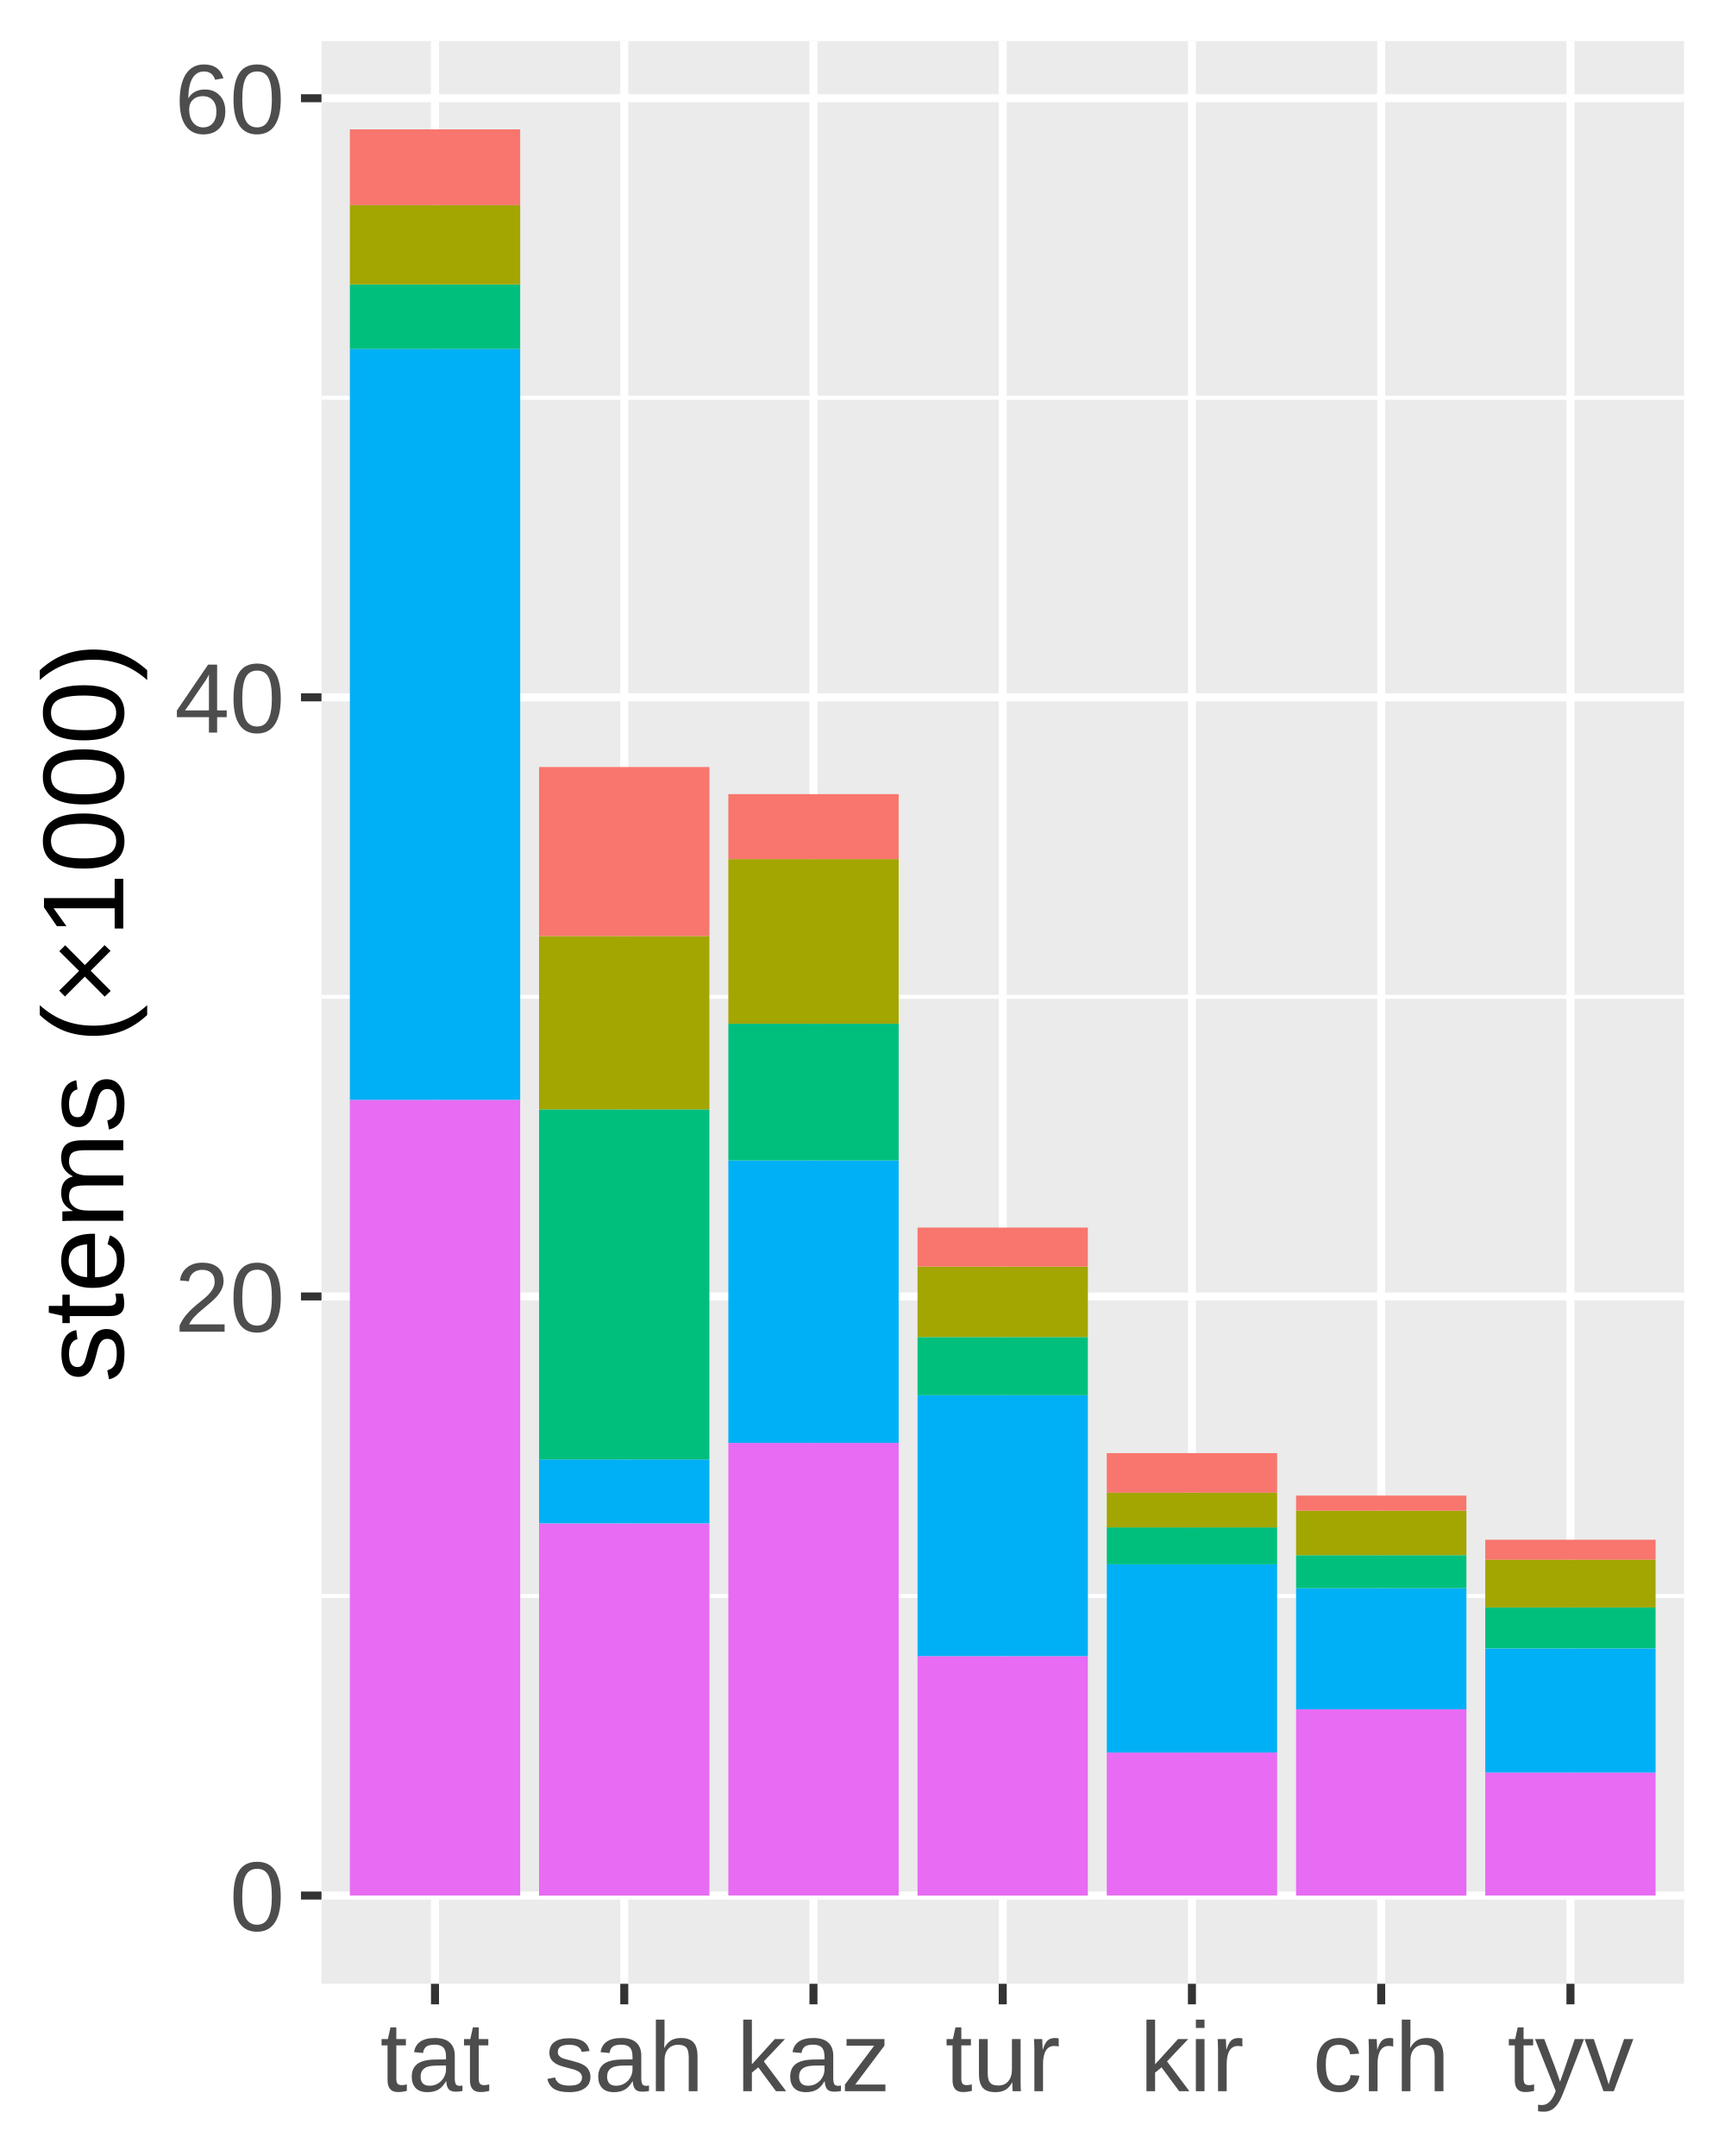
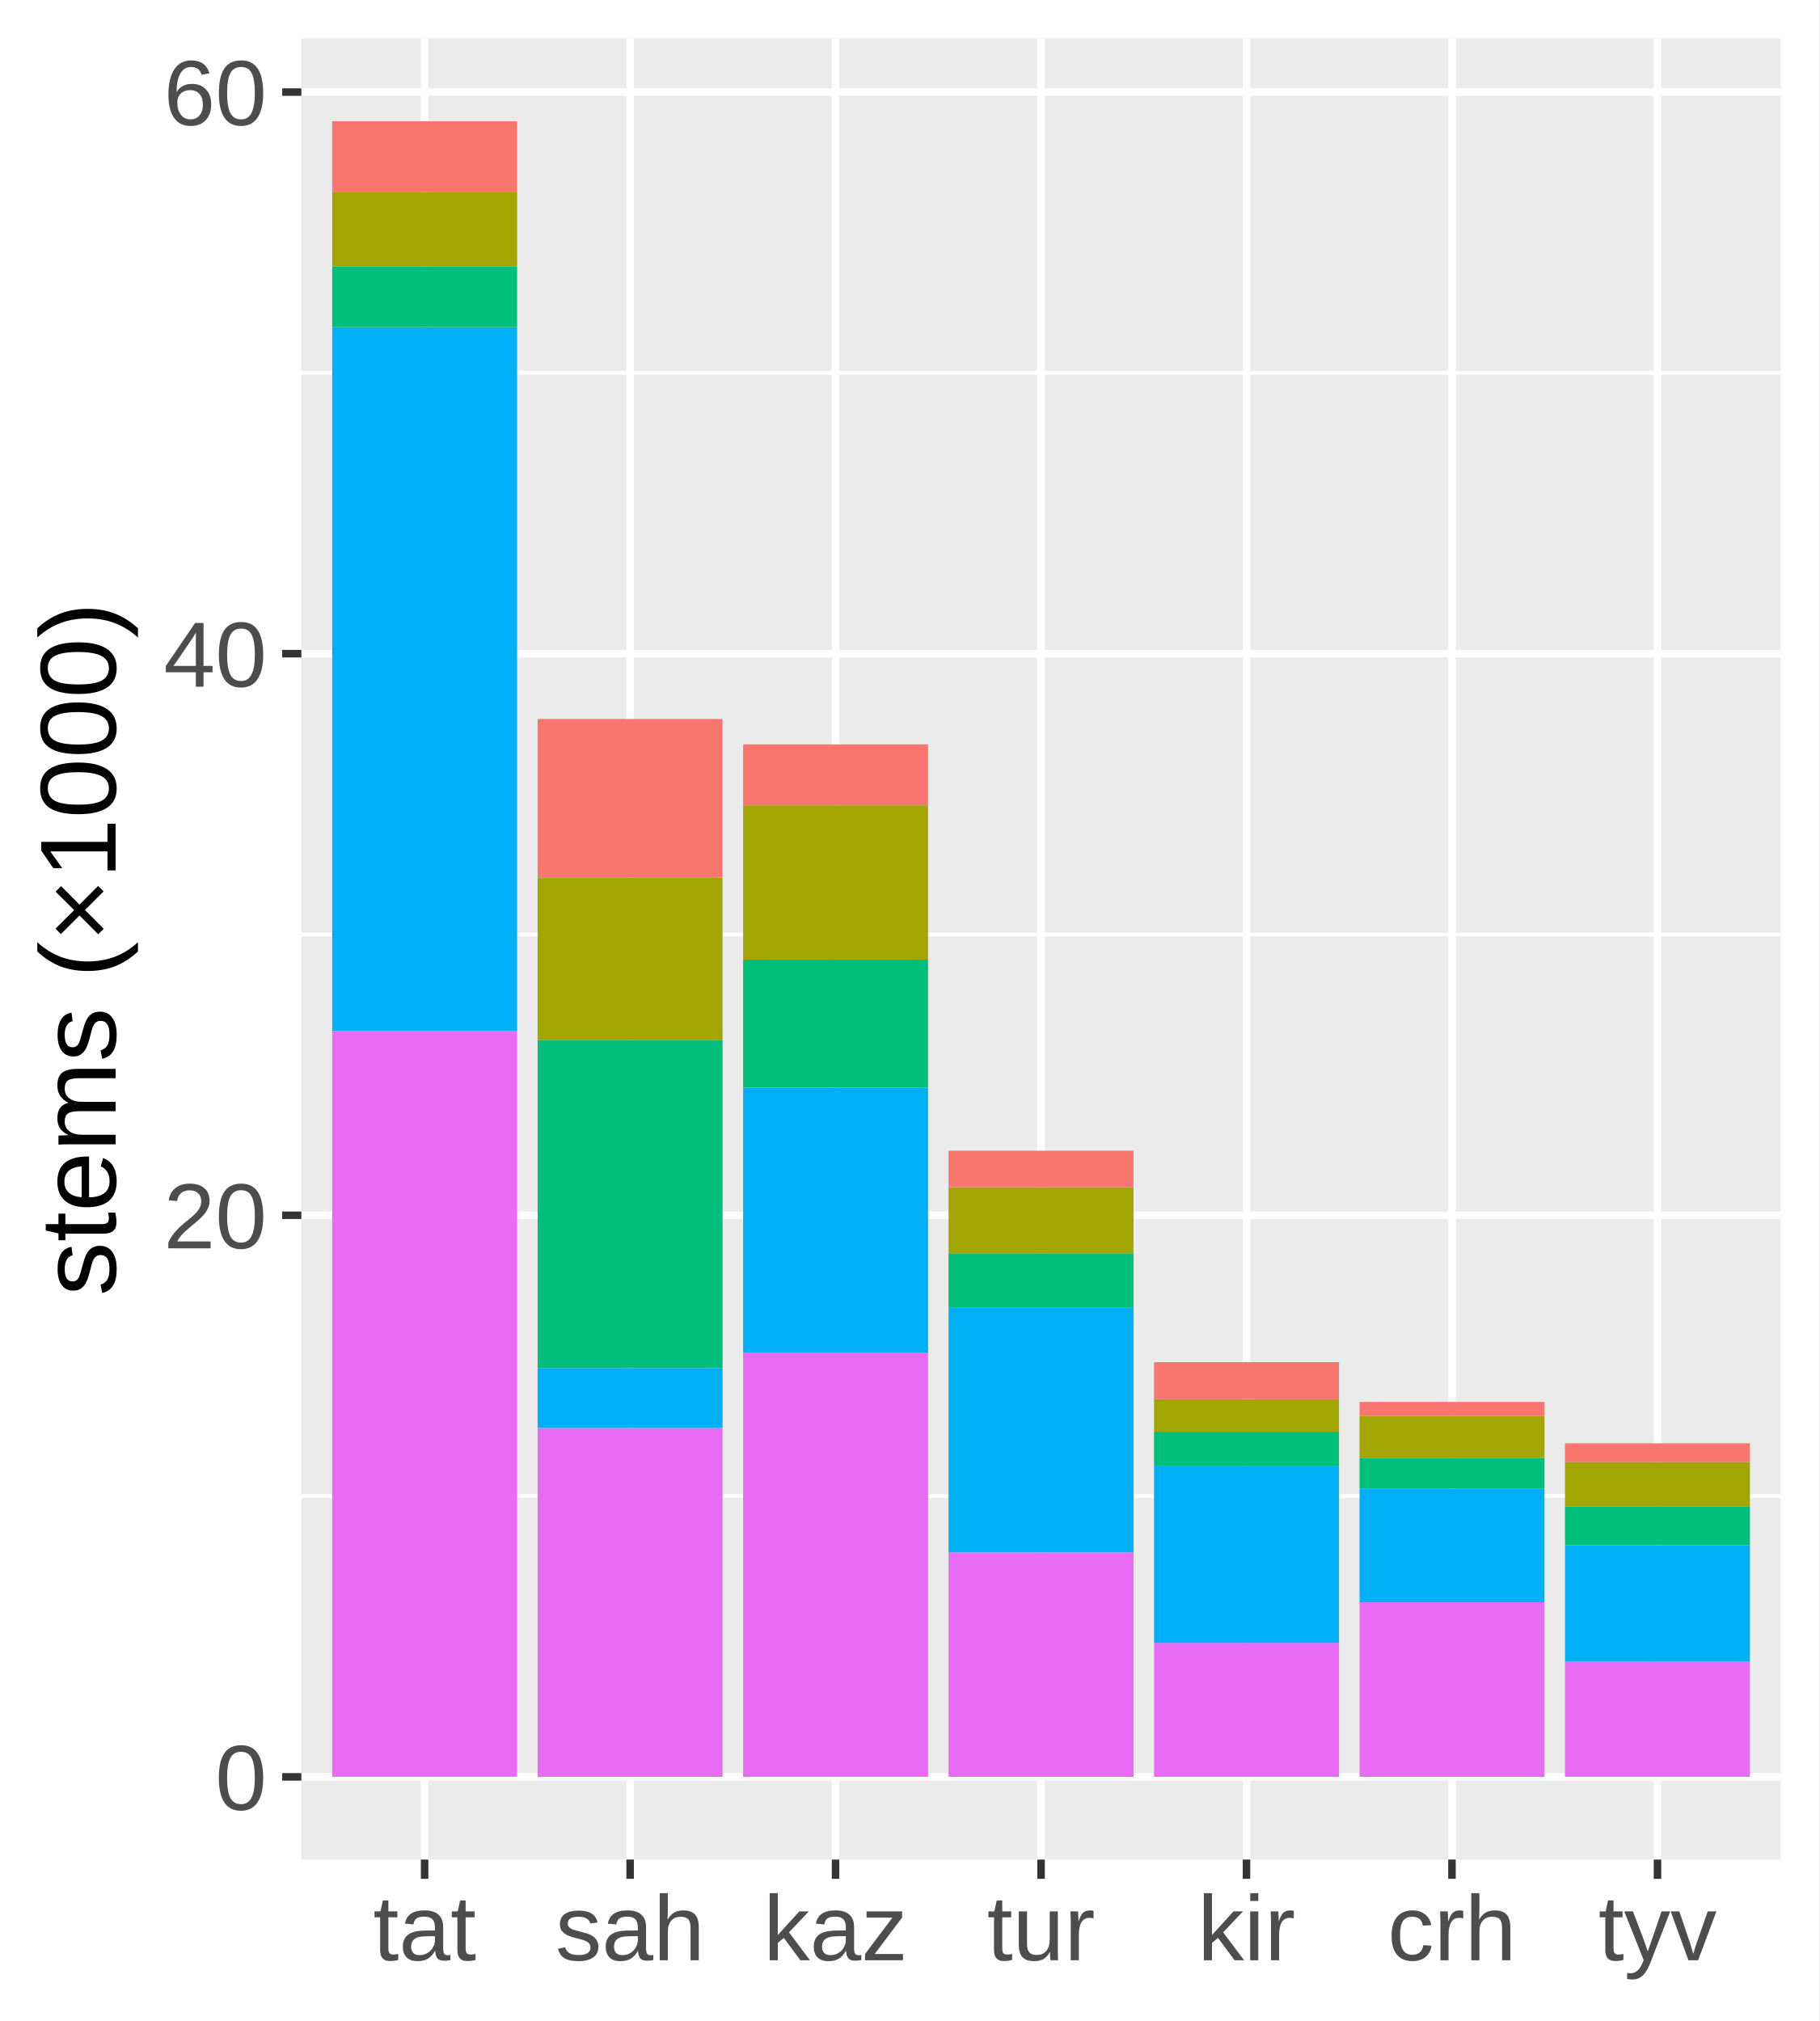
- <svg xmlns="http://www.w3.org/2000/svg" class="svglite" width="230.40pt" height="288.00pt" viewBox="0 0 230.40 288.00">
+ <svg xmlns="http://www.w3.org/2000/svg" class="svglite" width="259.20pt" height="288.00pt" viewBox="0 0 259.20 288.00">
  <defs>
    <style type="text/css">
    .svglite line, .svglite polyline, .svglite polygon, .svglite path, .svglite rect, .svglite circle {
      fill: none;
      stroke: #000000;
      stroke-linecap: round;
      stroke-linejoin: round;
      stroke-miterlimit: 10.00;
    }
    .svglite text {
      white-space: pre;
    }
  </style>
  </defs>
  <rect width="100%" height="100%" style="stroke: none; fill: #FFFFFF;" />
  <defs>
-     <clipPath id="cpMC4wMHwyMzAuNDB8MC4wMHwyODguMDA=">
-       <rect x="0.00" y="0.00" width="230.40" height="288.00" />
+     <clipPath id="cpMC4wMHwyNTkuMjB8MC4wMHwyODguMDA=">
+       <rect x="0.00" y="0.00" width="259.20" height="288.00" />
    </clipPath>
  </defs>
-   <g clip-path="url(#cpMC4wMHwyMzAuNDB8MC4wMHwyODguMDA=)">
-     <rect x="0.00" y="0.00" width="230.40" height="288.00" style="stroke-width: 1.07; stroke: #FFFFFF; fill: #FFFFFF;" />
+   <g clip-path="url(#cpMC4wMHwyNTkuMjB8MC4wMHwyODguMDA=)">
+     <rect x="0.00" y="0.00" width="259.20" height="288.00" style="stroke-width: 1.07; stroke: #FFFFFF; fill: #FFFFFF;" />
  </g>
  <defs>
-     <clipPath id="cpNDIuOTR8MjI0LjkyfDUuNDh8MjY1LjAw">
-       <rect x="42.94" y="5.48" width="181.98" height="259.52" />
+     <clipPath id="cpNDIuOTR8MjUzLjcyfDUuNDh8MjY1LjAw">
+       <rect x="42.94" y="5.48" width="210.78" height="259.52" />
    </clipPath>
  </defs>
-   <g clip-path="url(#cpNDIuOTR8MjI0LjkyfDUuNDh8MjY1LjAw)">
-     <rect x="42.94" y="5.48" width="181.98" height="259.52" style="stroke-width: 1.07; stroke: none; fill: #EBEBEB;" />
-     <polyline points="42.94,213.19 224.92,213.19 " style="stroke-width: 0.53; stroke: #FFFFFF; stroke-linecap: butt;" />
-     <polyline points="42.94,133.16 224.92,133.16 " style="stroke-width: 0.53; stroke: #FFFFFF; stroke-linecap: butt;" />
-     <polyline points="42.94,53.13 224.92,53.13 " style="stroke-width: 0.53; stroke: #FFFFFF; stroke-linecap: butt;" />
-     <polyline points="42.94,253.21 224.92,253.21 " style="stroke-width: 1.07; stroke: #FFFFFF; stroke-linecap: butt;" />
-     <polyline points="42.94,173.18 224.92,173.18 " style="stroke-width: 1.07; stroke: #FFFFFF; stroke-linecap: butt;" />
-     <polyline points="42.94,93.15 224.92,93.15 " style="stroke-width: 1.07; stroke: #FFFFFF; stroke-linecap: butt;" />
-     <polyline points="42.94,13.12 224.92,13.12 " style="stroke-width: 1.07; stroke: #FFFFFF; stroke-linecap: butt;" />
-     <polyline points="58.10,265.00 58.10,5.48 " style="stroke-width: 1.07; stroke: #FFFFFF; stroke-linecap: butt;" />
-     <polyline points="83.38,265.00 83.38,5.48 " style="stroke-width: 1.07; stroke: #FFFFFF; stroke-linecap: butt;" />
-     <polyline points="108.65,265.00 108.65,5.48 " style="stroke-width: 1.07; stroke: #FFFFFF; stroke-linecap: butt;" />
-     <polyline points="133.93,265.00 133.93,5.48 " style="stroke-width: 1.07; stroke: #FFFFFF; stroke-linecap: butt;" />
-     <polyline points="159.20,265.00 159.20,5.48 " style="stroke-width: 1.07; stroke: #FFFFFF; stroke-linecap: butt;" />
-     <polyline points="184.48,265.00 184.48,5.48 " style="stroke-width: 1.07; stroke: #FFFFFF; stroke-linecap: butt;" />
-     <polyline points="209.76,265.00 209.76,5.48 " style="stroke-width: 1.07; stroke: #FFFFFF; stroke-linecap: butt;" />
-     <rect x="46.73" y="146.92" width="22.75" height="106.28" style="stroke-width: 1.07; stroke: none; stroke-linecap: butt; stroke-linejoin: miter; fill: #E76BF3;" />
-     <rect x="46.73" y="46.60" width="22.75" height="100.32" style="stroke-width: 1.07; stroke: none; stroke-linecap: butt; stroke-linejoin: miter; fill: #00B0F6;" />
-     <rect x="46.73" y="37.99" width="22.75" height="8.62" style="stroke-width: 1.07; stroke: none; stroke-linecap: butt; stroke-linejoin: miter; fill: #00BF7D;" />
-     <rect x="46.73" y="27.39" width="22.75" height="10.60" style="stroke-width: 1.07; stroke: none; stroke-linecap: butt; stroke-linejoin: miter; fill: #A3A500;" />
-     <rect x="46.73" y="17.28" width="22.75" height="10.12" style="stroke-width: 1.07; stroke: none; stroke-linecap: butt; stroke-linejoin: miter; fill: #F8766D;" />
-     <rect x="72.00" y="203.50" width="22.75" height="49.71" style="stroke-width: 1.07; stroke: none; stroke-linecap: butt; stroke-linejoin: miter; fill: #E76BF3;" />
-     <rect x="72.00" y="194.95" width="22.75" height="8.54" style="stroke-width: 1.07; stroke: none; stroke-linecap: butt; stroke-linejoin: miter; fill: #00B0F6;" />
-     <rect x="72.00" y="148.19" width="22.75" height="46.76" style="stroke-width: 1.07; stroke: none; stroke-linecap: butt; stroke-linejoin: miter; fill: #00BF7D;" />
-     <rect x="72.00" y="125.04" width="22.75" height="23.15" style="stroke-width: 1.07; stroke: none; stroke-linecap: butt; stroke-linejoin: miter; fill: #A3A500;" />
-     <rect x="72.00" y="102.46" width="22.75" height="22.58" style="stroke-width: 1.07; stroke: none; stroke-linecap: butt; stroke-linejoin: miter; fill: #F8766D;" />
-     <rect x="97.28" y="192.74" width="22.75" height="60.46" style="stroke-width: 1.07; stroke: none; stroke-linecap: butt; stroke-linejoin: miter; fill: #E76BF3;" />
-     <rect x="97.28" y="155.01" width="22.75" height="37.73" style="stroke-width: 1.07; stroke: none; stroke-linecap: butt; stroke-linejoin: miter; fill: #00B0F6;" />
-     <rect x="97.28" y="136.75" width="22.75" height="18.26" style="stroke-width: 1.07; stroke: none; stroke-linecap: butt; stroke-linejoin: miter; fill: #00BF7D;" />
-     <rect x="97.28" y="114.76" width="22.75" height="21.99" style="stroke-width: 1.07; stroke: none; stroke-linecap: butt; stroke-linejoin: miter; fill: #A3A500;" />
-     <rect x="97.28" y="106.08" width="22.75" height="8.67" style="stroke-width: 1.07; stroke: none; stroke-linecap: butt; stroke-linejoin: miter; fill: #F8766D;" />
-     <rect x="122.55" y="221.22" width="22.75" height="31.99" style="stroke-width: 1.07; stroke: none; stroke-linecap: butt; stroke-linejoin: miter; fill: #E76BF3;" />
-     <rect x="122.55" y="186.37" width="22.75" height="34.85" style="stroke-width: 1.07; stroke: none; stroke-linecap: butt; stroke-linejoin: miter; fill: #00B0F6;" />
-     <rect x="122.55" y="178.60" width="22.75" height="7.77" style="stroke-width: 1.07; stroke: none; stroke-linecap: butt; stroke-linejoin: miter; fill: #00BF7D;" />
-     <rect x="122.55" y="169.19" width="22.75" height="9.41" style="stroke-width: 1.07; stroke: none; stroke-linecap: butt; stroke-linejoin: miter; fill: #A3A500;" />
-     <rect x="122.55" y="163.98" width="22.75" height="5.21" style="stroke-width: 1.07; stroke: none; stroke-linecap: butt; stroke-linejoin: miter; fill: #F8766D;" />
-     <rect x="147.83" y="234.10" width="22.75" height="19.10" style="stroke-width: 1.07; stroke: none; stroke-linecap: butt; stroke-linejoin: miter; fill: #E76BF3;" />
-     <rect x="147.83" y="208.96" width="22.75" height="25.15" style="stroke-width: 1.07; stroke: none; stroke-linecap: butt; stroke-linejoin: miter; fill: #00B0F6;" />
-     <rect x="147.83" y="204.03" width="22.75" height="4.93" style="stroke-width: 1.07; stroke: none; stroke-linecap: butt; stroke-linejoin: miter; fill: #00BF7D;" />
-     <rect x="147.83" y="199.39" width="22.75" height="4.64" style="stroke-width: 1.07; stroke: none; stroke-linecap: butt; stroke-linejoin: miter; fill: #A3A500;" />
-     <rect x="147.83" y="194.11" width="22.75" height="5.28" style="stroke-width: 1.07; stroke: none; stroke-linecap: butt; stroke-linejoin: miter; fill: #F8766D;" />
-     <rect x="173.11" y="228.33" width="22.75" height="24.88" style="stroke-width: 1.07; stroke: none; stroke-linecap: butt; stroke-linejoin: miter; fill: #E76BF3;" />
-     <rect x="173.11" y="212.16" width="22.75" height="16.17" style="stroke-width: 1.07; stroke: none; stroke-linecap: butt; stroke-linejoin: miter; fill: #00B0F6;" />
-     <rect x="173.11" y="207.74" width="22.75" height="4.42" style="stroke-width: 1.07; stroke: none; stroke-linecap: butt; stroke-linejoin: miter; fill: #00BF7D;" />
-     <rect x="173.11" y="201.80" width="22.75" height="5.94" style="stroke-width: 1.07; stroke: none; stroke-linecap: butt; stroke-linejoin: miter; fill: #A3A500;" />
-     <rect x="173.11" y="199.78" width="22.75" height="2.02" style="stroke-width: 1.07; stroke: none; stroke-linecap: butt; stroke-linejoin: miter; fill: #F8766D;" />
-     <rect x="198.38" y="236.77" width="22.75" height="16.43" style="stroke-width: 1.07; stroke: none; stroke-linecap: butt; stroke-linejoin: miter; fill: #E76BF3;" />
-     <rect x="198.38" y="220.19" width="22.75" height="16.59" style="stroke-width: 1.07; stroke: none; stroke-linecap: butt; stroke-linejoin: miter; fill: #00B0F6;" />
-     <rect x="198.38" y="214.72" width="22.75" height="5.46" style="stroke-width: 1.07; stroke: none; stroke-linecap: butt; stroke-linejoin: miter; fill: #00BF7D;" />
-     <rect x="198.38" y="208.33" width="22.75" height="6.39" style="stroke-width: 1.07; stroke: none; stroke-linecap: butt; stroke-linejoin: miter; fill: #A3A500;" />
-     <rect x="198.38" y="205.68" width="22.75" height="2.66" style="stroke-width: 1.07; stroke: none; stroke-linecap: butt; stroke-linejoin: miter; fill: #F8766D;" />
+   <g clip-path="url(#cpNDIuOTR8MjUzLjcyfDUuNDh8MjY1LjAw)">
+     <rect x="42.94" y="5.48" width="210.78" height="259.52" style="stroke-width: 1.07; stroke: none; fill: #EBEBEB;" />
+     <polyline points="42.94,213.19 253.72,213.19 " style="stroke-width: 0.53; stroke: #FFFFFF; stroke-linecap: butt;" />
+     <polyline points="42.94,133.16 253.72,133.16 " style="stroke-width: 0.53; stroke: #FFFFFF; stroke-linecap: butt;" />
+     <polyline points="42.94,53.13 253.72,53.13 " style="stroke-width: 0.53; stroke: #FFFFFF; stroke-linecap: butt;" />
+     <polyline points="42.94,253.21 253.72,253.21 " style="stroke-width: 1.07; stroke: #FFFFFF; stroke-linecap: butt;" />
+     <polyline points="42.94,173.18 253.72,173.18 " style="stroke-width: 1.07; stroke: #FFFFFF; stroke-linecap: butt;" />
+     <polyline points="42.94,93.15 253.72,93.15 " style="stroke-width: 1.07; stroke: #FFFFFF; stroke-linecap: butt;" />
+     <polyline points="42.94,13.12 253.72,13.12 " style="stroke-width: 1.07; stroke: #FFFFFF; stroke-linecap: butt;" />
+     <polyline points="60.50,265.00 60.50,5.48 " style="stroke-width: 1.07; stroke: #FFFFFF; stroke-linecap: butt;" />
+     <polyline points="89.78,265.00 89.78,5.48 " style="stroke-width: 1.07; stroke: #FFFFFF; stroke-linecap: butt;" />
+     <polyline points="119.05,265.00 119.05,5.48 " style="stroke-width: 1.07; stroke: #FFFFFF; stroke-linecap: butt;" />
+     <polyline points="148.33,265.00 148.33,5.48 " style="stroke-width: 1.07; stroke: #FFFFFF; stroke-linecap: butt;" />
+     <polyline points="177.60,265.00 177.60,5.48 " style="stroke-width: 1.07; stroke: #FFFFFF; stroke-linecap: butt;" />
+     <polyline points="206.88,265.00 206.88,5.48 " style="stroke-width: 1.07; stroke: #FFFFFF; stroke-linecap: butt;" />
+     <polyline points="236.16,265.00 236.16,5.48 " style="stroke-width: 1.07; stroke: #FFFFFF; stroke-linecap: butt;" />
+     <rect x="47.33" y="146.92" width="26.35" height="106.28" style="stroke-width: 1.07; stroke: none; stroke-linecap: butt; stroke-linejoin: miter; fill: #E76BF3;" />
+     <rect x="47.33" y="46.60" width="26.35" height="100.32" style="stroke-width: 1.07; stroke: none; stroke-linecap: butt; stroke-linejoin: miter; fill: #00B0F6;" />
+     <rect x="47.33" y="37.99" width="26.35" height="8.62" style="stroke-width: 1.07; stroke: none; stroke-linecap: butt; stroke-linejoin: miter; fill: #00BF7D;" />
+     <rect x="47.33" y="27.39" width="26.35" height="10.60" style="stroke-width: 1.07; stroke: none; stroke-linecap: butt; stroke-linejoin: miter; fill: #A3A500;" />
+     <rect x="47.33" y="17.28" width="26.35" height="10.12" style="stroke-width: 1.07; stroke: none; stroke-linecap: butt; stroke-linejoin: miter; fill: #F8766D;" />
+     <rect x="76.60" y="203.50" width="26.35" height="49.71" style="stroke-width: 1.07; stroke: none; stroke-linecap: butt; stroke-linejoin: miter; fill: #E76BF3;" />
+     <rect x="76.60" y="194.95" width="26.35" height="8.54" style="stroke-width: 1.07; stroke: none; stroke-linecap: butt; stroke-linejoin: miter; fill: #00B0F6;" />
+     <rect x="76.60" y="148.19" width="26.35" height="46.76" style="stroke-width: 1.07; stroke: none; stroke-linecap: butt; stroke-linejoin: miter; fill: #00BF7D;" />
+     <rect x="76.60" y="125.04" width="26.35" height="23.15" style="stroke-width: 1.07; stroke: none; stroke-linecap: butt; stroke-linejoin: miter; fill: #A3A500;" />
+     <rect x="76.60" y="102.46" width="26.35" height="22.58" style="stroke-width: 1.07; stroke: none; stroke-linecap: butt; stroke-linejoin: miter; fill: #F8766D;" />
+     <rect x="105.88" y="192.74" width="26.35" height="60.46" style="stroke-width: 1.07; stroke: none; stroke-linecap: butt; stroke-linejoin: miter; fill: #E76BF3;" />
+     <rect x="105.88" y="155.01" width="26.35" height="37.73" style="stroke-width: 1.07; stroke: none; stroke-linecap: butt; stroke-linejoin: miter; fill: #00B0F6;" />
+     <rect x="105.88" y="136.75" width="26.35" height="18.26" style="stroke-width: 1.07; stroke: none; stroke-linecap: butt; stroke-linejoin: miter; fill: #00BF7D;" />
+     <rect x="105.88" y="114.76" width="26.35" height="21.99" style="stroke-width: 1.07; stroke: none; stroke-linecap: butt; stroke-linejoin: miter; fill: #A3A500;" />
+     <rect x="105.88" y="106.08" width="26.35" height="8.67" style="stroke-width: 1.07; stroke: none; stroke-linecap: butt; stroke-linejoin: miter; fill: #F8766D;" />
+     <rect x="135.15" y="221.22" width="26.35" height="31.99" style="stroke-width: 1.07; stroke: none; stroke-linecap: butt; stroke-linejoin: miter; fill: #E76BF3;" />
+     <rect x="135.15" y="186.37" width="26.35" height="34.85" style="stroke-width: 1.07; stroke: none; stroke-linecap: butt; stroke-linejoin: miter; fill: #00B0F6;" />
+     <rect x="135.15" y="178.60" width="26.35" height="7.77" style="stroke-width: 1.07; stroke: none; stroke-linecap: butt; stroke-linejoin: miter; fill: #00BF7D;" />
+     <rect x="135.15" y="169.19" width="26.35" height="9.41" style="stroke-width: 1.07; stroke: none; stroke-linecap: butt; stroke-linejoin: miter; fill: #A3A500;" />
+     <rect x="135.15" y="163.98" width="26.35" height="5.21" style="stroke-width: 1.07; stroke: none; stroke-linecap: butt; stroke-linejoin: miter; fill: #F8766D;" />
+     <rect x="164.43" y="234.10" width="26.35" height="19.10" style="stroke-width: 1.07; stroke: none; stroke-linecap: butt; stroke-linejoin: miter; fill: #E76BF3;" />
+     <rect x="164.43" y="208.96" width="26.35" height="25.15" style="stroke-width: 1.07; stroke: none; stroke-linecap: butt; stroke-linejoin: miter; fill: #00B0F6;" />
+     <rect x="164.43" y="204.03" width="26.35" height="4.93" style="stroke-width: 1.07; stroke: none; stroke-linecap: butt; stroke-linejoin: miter; fill: #00BF7D;" />
+     <rect x="164.43" y="199.39" width="26.35" height="4.64" style="stroke-width: 1.07; stroke: none; stroke-linecap: butt; stroke-linejoin: miter; fill: #A3A500;" />
+     <rect x="164.43" y="194.11" width="26.35" height="5.28" style="stroke-width: 1.07; stroke: none; stroke-linecap: butt; stroke-linejoin: miter; fill: #F8766D;" />
+     <rect x="193.71" y="228.33" width="26.35" height="24.88" style="stroke-width: 1.07; stroke: none; stroke-linecap: butt; stroke-linejoin: miter; fill: #E76BF3;" />
+     <rect x="193.71" y="212.16" width="26.35" height="16.17" style="stroke-width: 1.07; stroke: none; stroke-linecap: butt; stroke-linejoin: miter; fill: #00B0F6;" />
+     <rect x="193.71" y="207.74" width="26.35" height="4.42" style="stroke-width: 1.07; stroke: none; stroke-linecap: butt; stroke-linejoin: miter; fill: #00BF7D;" />
+     <rect x="193.71" y="201.80" width="26.35" height="5.94" style="stroke-width: 1.07; stroke: none; stroke-linecap: butt; stroke-linejoin: miter; fill: #A3A500;" />
+     <rect x="193.71" y="199.78" width="26.35" height="2.02" style="stroke-width: 1.07; stroke: none; stroke-linecap: butt; stroke-linejoin: miter; fill: #F8766D;" />
+     <rect x="222.98" y="236.77" width="26.35" height="16.43" style="stroke-width: 1.07; stroke: none; stroke-linecap: butt; stroke-linejoin: miter; fill: #E76BF3;" />
+     <rect x="222.98" y="220.19" width="26.35" height="16.59" style="stroke-width: 1.07; stroke: none; stroke-linecap: butt; stroke-linejoin: miter; fill: #00B0F6;" />
+     <rect x="222.98" y="214.72" width="26.35" height="5.46" style="stroke-width: 1.07; stroke: none; stroke-linecap: butt; stroke-linejoin: miter; fill: #00BF7D;" />
+     <rect x="222.98" y="208.33" width="26.35" height="6.39" style="stroke-width: 1.07; stroke: none; stroke-linecap: butt; stroke-linejoin: miter; fill: #A3A500;" />
+     <rect x="222.98" y="205.68" width="26.35" height="2.66" style="stroke-width: 1.07; stroke: none; stroke-linecap: butt; stroke-linejoin: miter; fill: #F8766D;" />
  </g>
-   <g clip-path="url(#cpMC4wMHwyMzAuNDB8MC4wMHwyODguMDA=)">
+   <g clip-path="url(#cpMC4wMHwyNTkuMjB8MC4wMHwyODguMDA=)">
    <text x="38.01" y="257.92" text-anchor="end" style="font-size: 13.20px;fill: #4D4D4D; font-family: &quot;Arial&quot;;" textLength="7.55px" lengthAdjust="spacingAndGlyphs">0</text>
    <text x="38.01" y="177.89" text-anchor="end" style="font-size: 13.20px;fill: #4D4D4D; font-family: &quot;Arial&quot;;" textLength="15.09px" lengthAdjust="spacingAndGlyphs">20</text>
    <text x="38.01" y="97.86" text-anchor="end" style="font-size: 13.20px;fill: #4D4D4D; font-family: &quot;Arial&quot;;" textLength="15.09px" lengthAdjust="spacingAndGlyphs">40</text>
    <text x="38.01" y="17.83" text-anchor="end" style="font-size: 13.20px;fill: #4D4D4D; font-family: &quot;Arial&quot;;" textLength="15.09px" lengthAdjust="spacingAndGlyphs">60</text>
    <polyline points="40.20,253.21 42.94,253.21 " style="stroke-width: 1.07; stroke: #333333; stroke-linecap: butt;" />
    <polyline points="40.20,173.18 42.94,173.18 " style="stroke-width: 1.07; stroke: #333333; stroke-linecap: butt;" />
    <polyline points="40.20,93.15 42.94,93.15 " style="stroke-width: 1.07; stroke: #333333; stroke-linecap: butt;" />
    <polyline points="40.20,13.12 42.94,13.12 " style="stroke-width: 1.07; stroke: #333333; stroke-linecap: butt;" />
-     <polyline points="58.10,267.74 58.10,265.00 " style="stroke-width: 1.07; stroke: #333333; stroke-linecap: butt;" />
-     <polyline points="83.38,267.74 83.38,265.00 " style="stroke-width: 1.07; stroke: #333333; stroke-linecap: butt;" />
-     <polyline points="108.65,267.74 108.65,265.00 " style="stroke-width: 1.07; stroke: #333333; stroke-linecap: butt;" />
-     <polyline points="133.93,267.74 133.93,265.00 " style="stroke-width: 1.07; stroke: #333333; stroke-linecap: butt;" />
-     <polyline points="159.20,267.74 159.20,265.00 " style="stroke-width: 1.07; stroke: #333333; stroke-linecap: butt;" />
-     <polyline points="184.48,267.74 184.48,265.00 " style="stroke-width: 1.07; stroke: #333333; stroke-linecap: butt;" />
-     <polyline points="209.76,267.74 209.76,265.00 " style="stroke-width: 1.07; stroke: #333333; stroke-linecap: butt;" />
-     <text x="58.10" y="279.35" text-anchor="middle" style="font-size: 13.20px;fill: #4D4D4D; font-family: &quot;Arial&quot;;" textLength="16.92px" lengthAdjust="spacingAndGlyphs">tat</text>
-     <text x="83.38" y="279.35" text-anchor="middle" style="font-size: 13.20px;fill: #4D4D4D; font-family: &quot;Arial&quot;;" textLength="21.87px" lengthAdjust="spacingAndGlyphs">sah</text>
-     <text x="108.65" y="279.35" text-anchor="middle" style="font-size: 13.20px;fill: #4D4D4D; font-family: &quot;Arial&quot;;" textLength="20.64px" lengthAdjust="spacingAndGlyphs">kaz</text>
-     <text x="133.93" y="279.35" text-anchor="middle" style="font-size: 13.20px;fill: #4D4D4D; font-family: &quot;Arial&quot;;" textLength="18.35px" lengthAdjust="spacingAndGlyphs">tur</text>
-     <text x="159.20" y="279.35" text-anchor="middle" style="font-size: 13.20px;fill: #4D4D4D; font-family: &quot;Arial&quot;;" textLength="15.89px" lengthAdjust="spacingAndGlyphs">kir</text>
-     <text x="184.48" y="279.35" text-anchor="middle" style="font-size: 13.20px;fill: #4D4D4D; font-family: &quot;Arial&quot;;" textLength="19.92px" lengthAdjust="spacingAndGlyphs">crh</text>
-     <text x="209.76" y="279.35" text-anchor="middle" style="font-size: 13.20px;fill: #4D4D4D; font-family: &quot;Arial&quot;;" textLength="18.18px" lengthAdjust="spacingAndGlyphs">tyv</text>
+     <polyline points="60.50,267.74 60.50,265.00 " style="stroke-width: 1.07; stroke: #333333; stroke-linecap: butt;" />
+     <polyline points="89.78,267.74 89.78,265.00 " style="stroke-width: 1.07; stroke: #333333; stroke-linecap: butt;" />
+     <polyline points="119.05,267.74 119.05,265.00 " style="stroke-width: 1.07; stroke: #333333; stroke-linecap: butt;" />
+     <polyline points="148.33,267.74 148.33,265.00 " style="stroke-width: 1.07; stroke: #333333; stroke-linecap: butt;" />
+     <polyline points="177.60,267.74 177.60,265.00 " style="stroke-width: 1.07; stroke: #333333; stroke-linecap: butt;" />
+     <polyline points="206.88,267.74 206.88,265.00 " style="stroke-width: 1.07; stroke: #333333; stroke-linecap: butt;" />
+     <polyline points="236.16,267.74 236.16,265.00 " style="stroke-width: 1.07; stroke: #333333; stroke-linecap: butt;" />
+     <text x="60.50" y="279.35" text-anchor="middle" style="font-size: 13.20px;fill: #4D4D4D; font-family: &quot;Arial&quot;;" textLength="16.92px" lengthAdjust="spacingAndGlyphs">tat</text>
+     <text x="89.78" y="279.35" text-anchor="middle" style="font-size: 13.20px;fill: #4D4D4D; font-family: &quot;Arial&quot;;" textLength="21.87px" lengthAdjust="spacingAndGlyphs">sah</text>
+     <text x="119.05" y="279.35" text-anchor="middle" style="font-size: 13.20px;fill: #4D4D4D; font-family: &quot;Arial&quot;;" textLength="20.64px" lengthAdjust="spacingAndGlyphs">kaz</text>
+     <text x="148.33" y="279.35" text-anchor="middle" style="font-size: 13.20px;fill: #4D4D4D; font-family: &quot;Arial&quot;;" textLength="18.35px" lengthAdjust="spacingAndGlyphs">tur</text>
+     <text x="177.60" y="279.35" text-anchor="middle" style="font-size: 13.20px;fill: #4D4D4D; font-family: &quot;Arial&quot;;" textLength="15.89px" lengthAdjust="spacingAndGlyphs">kir</text>
+     <text x="206.88" y="279.35" text-anchor="middle" style="font-size: 13.20px;fill: #4D4D4D; font-family: &quot;Arial&quot;;" textLength="19.92px" lengthAdjust="spacingAndGlyphs">crh</text>
+     <text x="236.16" y="279.35" text-anchor="middle" style="font-size: 13.20px;fill: #4D4D4D; font-family: &quot;Arial&quot;;" textLength="18.18px" lengthAdjust="spacingAndGlyphs">tyv</text>
    <text transform="translate(16.47,135.24) rotate(-90)" text-anchor="middle" style="font-size: 15.40px; font-family: &quot;Arial&quot;;" textLength="100.64px" lengthAdjust="spacingAndGlyphs">stems (×1000)</text>
  </g>
</svg>
